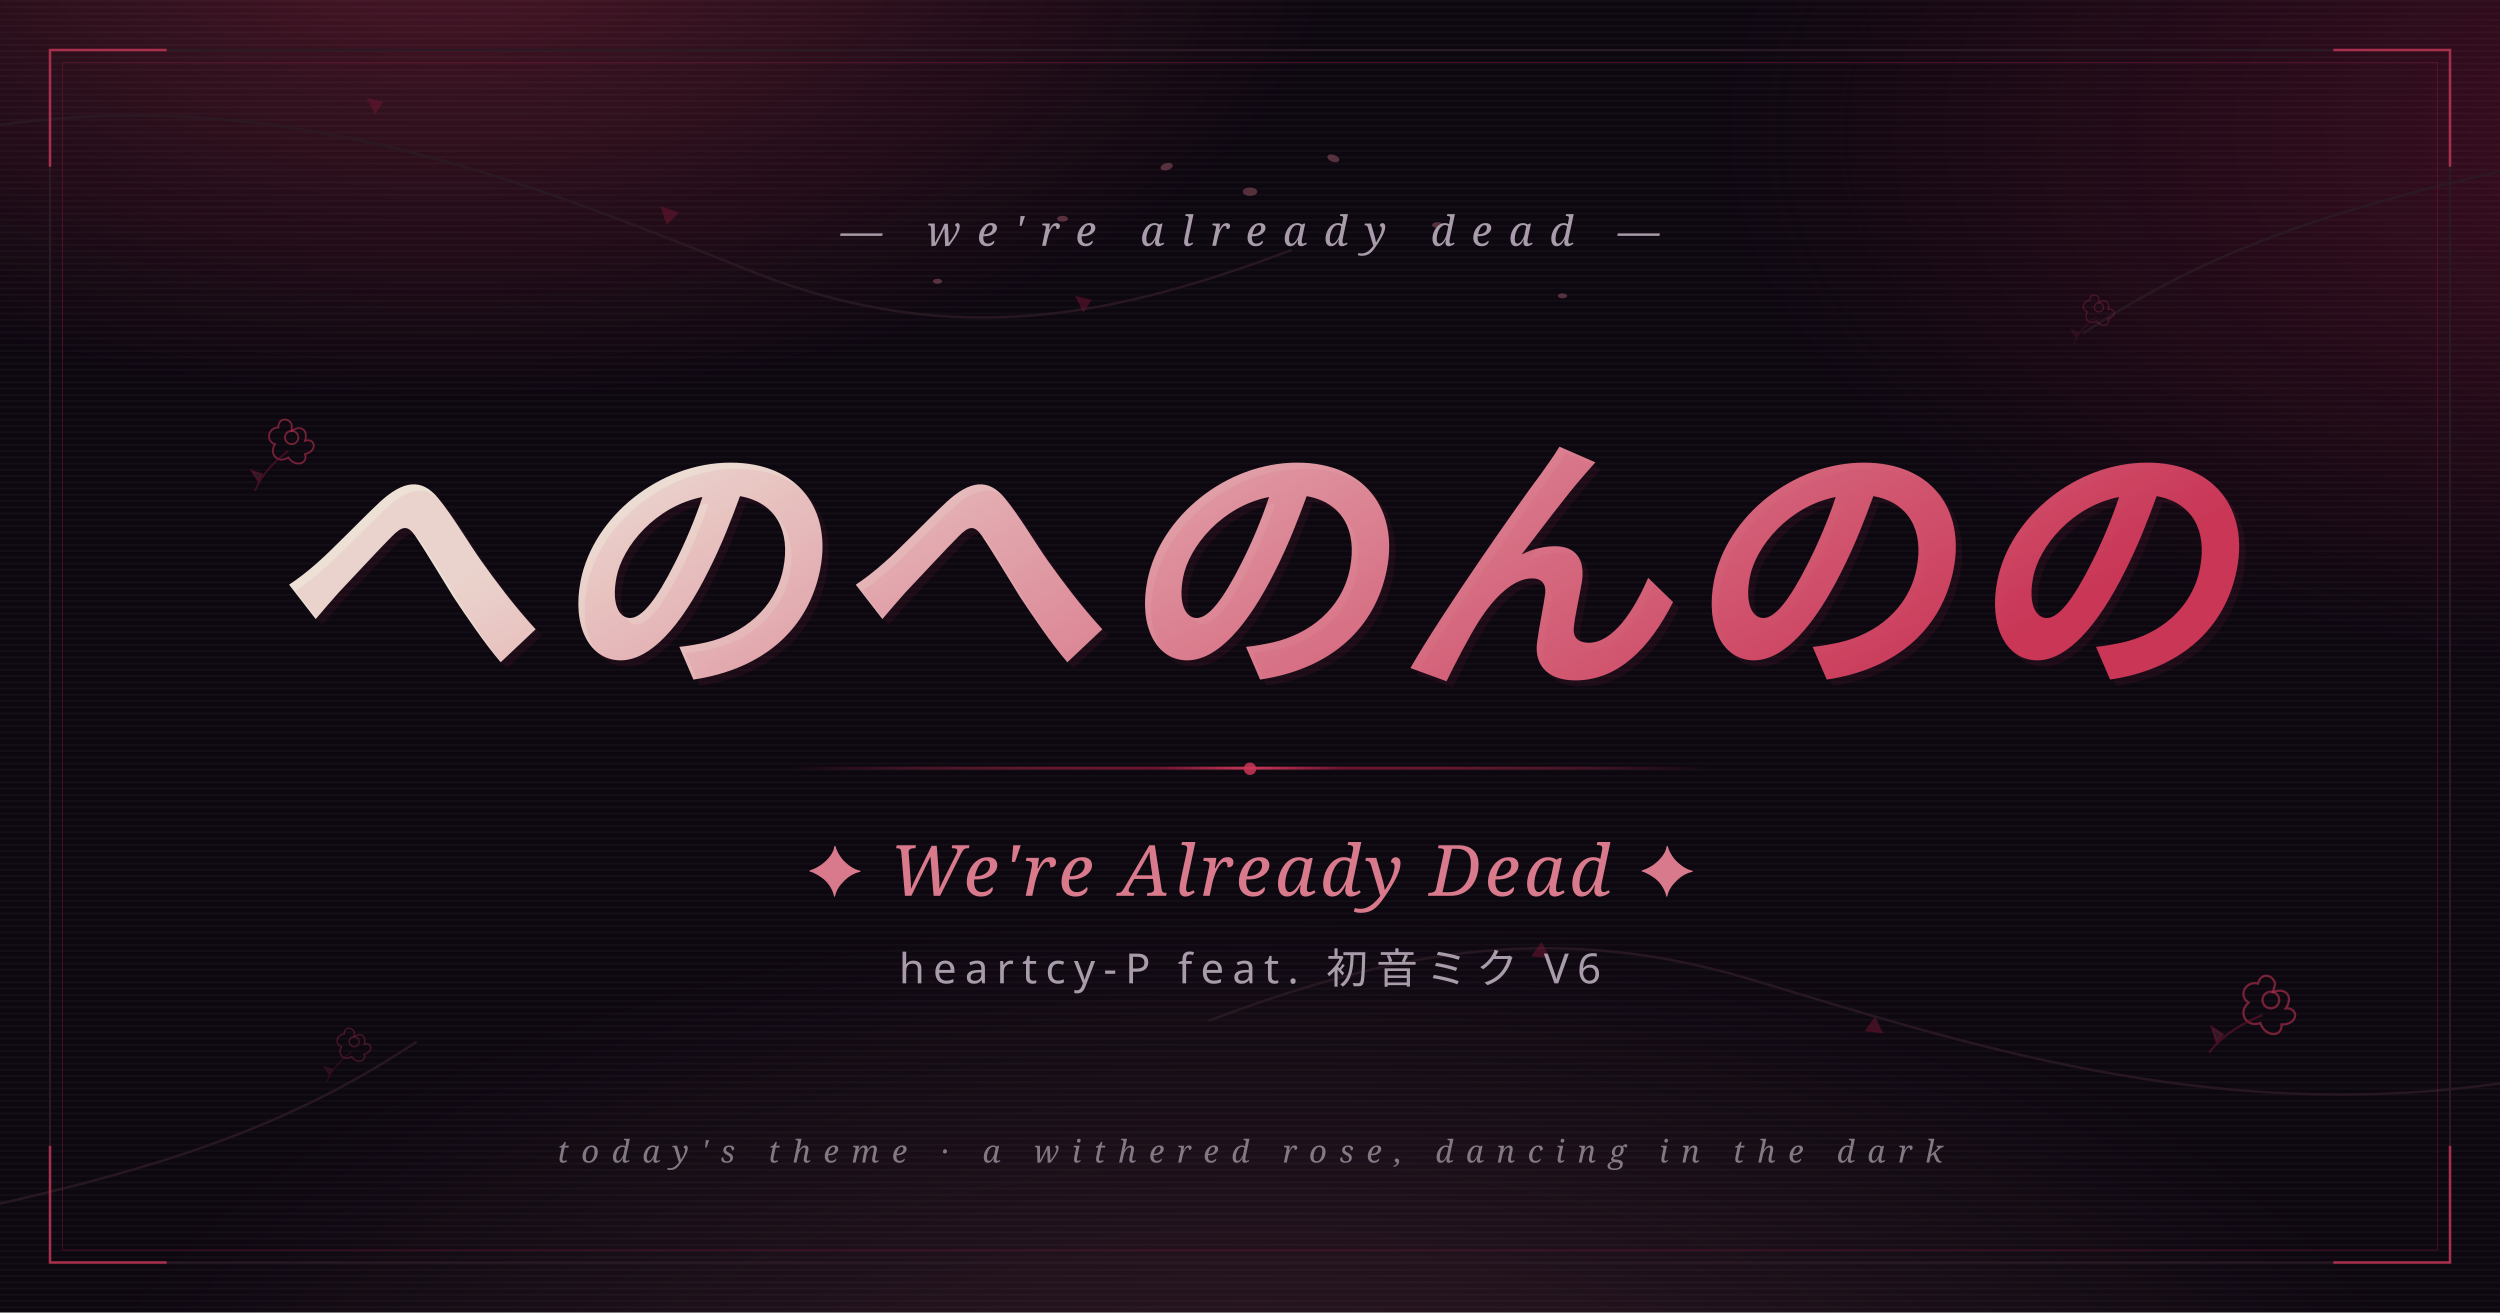
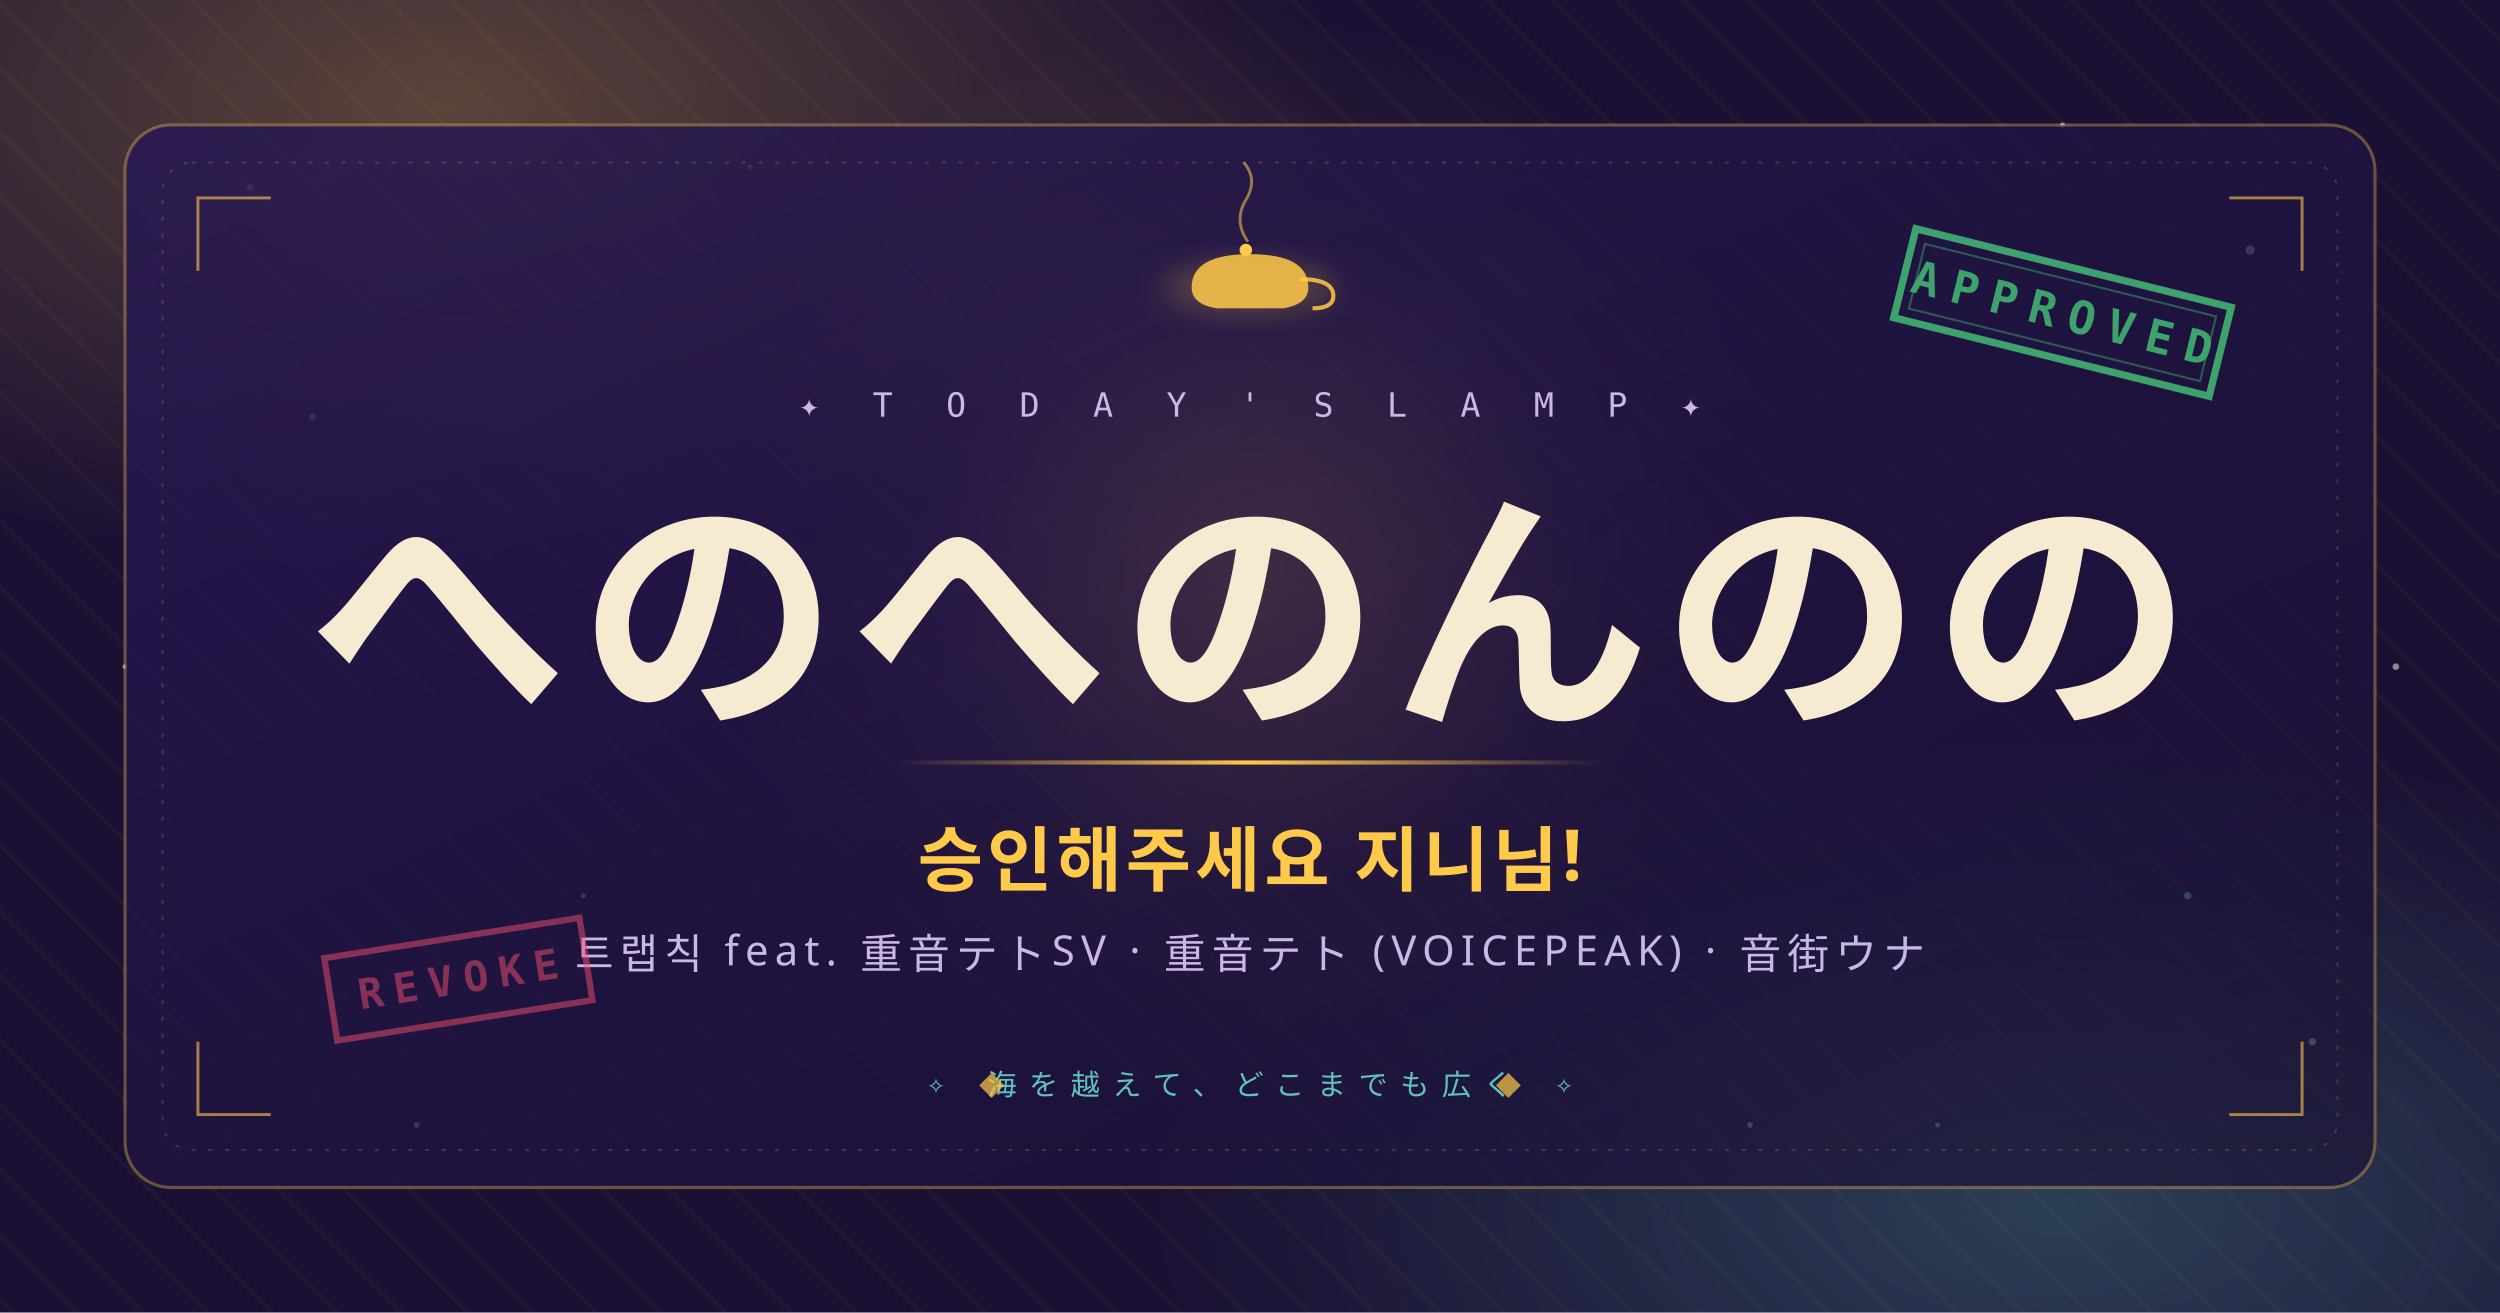
<svg xmlns="http://www.w3.org/2000/svg" width="1200" height="630" viewBox="0 0 1200 630">
  <defs>
-     <radialGradient id="bgGlowA" cx="18%" cy="-5%" r="65%">
-       <stop offset="0%" stop-color="#c93656" stop-opacity="0.32" />
-       <stop offset="55%" stop-color="#c93656" stop-opacity="0" />
+     <radialGradient id="glowTop" cx="18%" cy="8%" r="65%">
+       <stop offset="0%" stop-color="#ffc94a" stop-opacity="0.28" />
+       <stop offset="55%" stop-color="#ffc94a" stop-opacity="0" />
    </radialGradient>
-     <radialGradient id="bgGlowB" cx="110%" cy="10%" r="70%">
-       <stop offset="0%" stop-color="#6b1430" stop-opacity="0.55" />
-       <stop offset="60%" stop-color="#6b1430" stop-opacity="0" />
+     <radialGradient id="glowBot" cx="82%" cy="92%" r="60%">
+       <stop offset="0%" stop-color="#6be2d4" stop-opacity="0.22" />
+       <stop offset="60%" stop-color="#6be2d4" stop-opacity="0" />
    </radialGradient>
-     <radialGradient id="bgGlowC" cx="50%" cy="118%" r="70%">
-       <stop offset="0%" stop-color="#d97a8c" stop-opacity="0.18" />
-       <stop offset="70%" stop-color="#d97a8c" stop-opacity="0" />
+     <linearGradient id="goldRule" x1="0" y1="0" x2="1" y2="0">
+       <stop offset="0%" stop-color="#ffc94a" stop-opacity="0" />
+       <stop offset="50%" stop-color="#ffc94a" stop-opacity="1" />
+       <stop offset="100%" stop-color="#ffc94a" stop-opacity="0" />
+     </linearGradient>
+     <linearGradient id="cardGrad" x1="0" y1="0" x2="1" y2="1">
+       <stop offset="0%" stop-color="#271854" stop-opacity="0.85" />
+       <stop offset="100%" stop-color="#1a1033" stop-opacity="0.6" />
+     </linearGradient>
+     <radialGradient id="lampGlow" cx="50%" cy="50%" r="50%">
+       <stop offset="0%" stop-color="#ffc94a" stop-opacity="0.9" />
+       <stop offset="60%" stop-color="#ffc94a" stop-opacity="0.15" />
+       <stop offset="100%" stop-color="#ffc94a" stop-opacity="0" />
    </radialGradient>
-     <linearGradient id="titleGrad" x1="0%" y1="0%" x2="100%" y2="20%">
-       <stop offset="20%" stop-color="#ede1d6" />
-       <stop offset="65%" stop-color="#d97a8c" />
-       <stop offset="100%" stop-color="#c93656" />
-     </linearGradient>
-     <linearGradient id="hr" x1="0%" y1="0%" x2="100%" y2="0%">
-       <stop offset="0%" stop-color="#c93656" stop-opacity="0" />
-       <stop offset="40%" stop-color="#6b1430" />
-       <stop offset="50%" stop-color="#c93656" />
-       <stop offset="60%" stop-color="#6b1430" />
-       <stop offset="100%" stop-color="#c93656" stop-opacity="0" />
-     </linearGradient>
-     <pattern id="scan" x="0" y="0" width="3" height="3" patternUnits="userSpaceOnUse">
-       <rect width="3" height="1" fill="#ffffff" fill-opacity="0.025" />
+     <pattern id="hatch" patternUnits="userSpaceOnUse" width="22" height="22" patternTransform="rotate(135)">
+       <rect width="22" height="22" fill="transparent" />
+       <rect width="2" height="22" fill="#ffc94a" fill-opacity="0.035" />
    </pattern>
-     <symbol id="rose" viewBox="-50 -50 100 100">
-       <g fill="none" stroke="#c93656" stroke-width="1.1" stroke-opacity="0.55">
-         <circle r="4" />
-         <path d="M0,-4 C6,-8 10,-4 8,2 C14,0 16,8 8,10 C10,16 2,18 -2,12 C-8,16 -14,10 -10,4 C-16,2 -14,-6 -8,-6 C-8,-12 -2,-12 0,-8 Z" />
-         <path d="M-2,8 C-10,14 -18,22 -22,32" stroke="#6b1430" />
-         <path d="M-18,22 l-6,-2 l4,6 Z" fill="#2a1a24" stroke="#6b1430" />
-       </g>
-     </symbol>
+     <filter id="soft" x="-20%" y="-20%" width="140%" height="140%">
+       <feGaussianBlur stdDeviation="6" />
+     </filter>
  </defs>
-   <rect width="1200" height="630" fill="#0d0710" />
-   <rect width="1200" height="630" fill="url(#bgGlowB)" />
-   <rect width="1200" height="630" fill="url(#bgGlowA)" />
-   <rect width="1200" height="630" fill="url(#bgGlowC)" />
-   <rect width="1200" height="630" fill="url(#scan)" />
-   <g stroke="#2a1a24" stroke-width="1.2" fill="none" opacity="0.85">
-     <path d="M0,60 C140,40 260,90 360,130 C460,170 540,150 620,120" />
-     <path d="M1200,520 C1060,540 940,500 840,470 C740,440 660,460 580,490" />
-     <path d="M-10,580 C80,560 140,540 200,500" />
-     <path d="M1210,80 C1120,100 1060,120 1000,160" />
+   <rect width="1200" height="630" fill="#1a1033" />
+   <rect width="1200" height="630" fill="url(#hatch)" />
+   <rect width="1200" height="630" fill="url(#glowTop)" />
+   <rect width="1200" height="630" fill="url(#glowBot)" />
+   <g fill="#f6ead0" opacity="0.55">
+     <circle cx="120" cy="90" r="1.6" />
+     <circle cx="1080" cy="120" r="2.2" />
+     <circle cx="990" cy="60" r="1.2" />
+     <circle cx="200" cy="540" r="1.4" />
+     <circle cx="1110" cy="500" r="1.8" />
+     <circle cx="60" cy="320" r="1.2" />
+     <circle cx="1150" cy="320" r="1.6" />
+     <circle cx="840" cy="540" r="1.4" />
+     <circle cx="360" cy="80" r="1.2" />
  </g>
-   <g fill="#6b1430" opacity="0.55">
-     <path d="M180,55 l-4,-8 l8,2 Z" />
-     <path d="M320,108 l-3,-9 l9,3 Z" />
-     <path d="M520,150 l-4,-8 l8,2 Z" />
-     <path d="M900,488 l4,8 l-9,-1 Z" />
-     <path d="M740,452 l4,8 l-9,-1 Z" />
+   <g fill="#6be2d4" opacity="0.7">
+     <circle cx="150" cy="200" r="1.6" />
+     <circle cx="1050" cy="430" r="1.8" />
+     <circle cx="930" cy="540" r="1.2" />
+     <circle cx="280" cy="430" r="1.2" />
  </g>
-   <use href="#rose" x="100" y="170" width="80" height="80" />
-   <use href="#rose" x="1040" y="430" width="100" height="100" transform="rotate(15 1090 480)" />
-   <use href="#rose" x="980" y="120" width="55" height="55" opacity="0.5" />
-   <use href="#rose" x="140" y="470" width="60" height="60" opacity="0.6" />
-   <g fill="#d97a8c" opacity="0.35">
-     <ellipse cx="600" cy="92" rx="3.5" ry="2" />
-     <ellipse cx="640" cy="76" rx="3" ry="1.7" transform="rotate(20 640 76)" />
-     <ellipse cx="560" cy="80" rx="3" ry="1.7" transform="rotate(-15 560 80)" />
-     <ellipse cx="690" cy="108" rx="2.6" ry="1.4" />
-     <ellipse cx="510" cy="105" rx="2.6" ry="1.4" />
-     <ellipse cx="450" cy="135" rx="2.2" ry="1.2" />
-     <ellipse cx="750" cy="142" rx="2.2" ry="1.2" />
+   <circle cx="600" cy="270" r="260" fill="url(#lampGlow)" opacity="0.55" />
+   <rect x="60" y="60" width="1080" height="510" rx="22" ry="22" fill="url(#cardGrad)" stroke="#ffc94a" stroke-opacity="0.35" stroke-width="1.5" />
+   <rect x="78" y="78" width="1044" height="474" rx="14" ry="14" fill="none" stroke="#ffc94a" stroke-opacity="0.18" stroke-width="1" stroke-dasharray="2 6" />
+   <g stroke="#ffc94a" stroke-opacity="0.6" stroke-width="1.4" fill="none">
+     <path d="M 95 130 L 95 95 L 130 95" />
+     <path d="M 1105 130 L 1105 95 L 1070 95" />
+     <path d="M 95 500 L 95 535 L 130 535" />
+     <path d="M 1105 500 L 1105 535 L 1070 535" />
  </g>
-   <g font-family="serif" fill="#a89baa">
-     <text x="600" y="118" text-anchor="middle" font-size="20" font-style="italic" letter-spacing="8">— we're already dead —</text>
+   <g transform="translate(600 138)">
+     <ellipse cx="0" cy="0" rx="42" ry="14" fill="#ffc94a" opacity="0.18" filter="url(#soft)" />
+     <path d="M -28 0 Q -28 -16 0 -16 Q 28 -16 28 0 Q 28 8 16 10 L -16 10 Q -28 8 -28 0 Z" fill="#ffc94a" opacity="0.85" />
+     <path d="M 24 -4 Q 40 -4 40 4 Q 40 10 30 10" fill="none" stroke="#ffc94a" stroke-width="2" opacity="0.85" />
+     <circle cx="-2" cy="-18" r="3" fill="#ffc94a" />
+     <path d="M -1 -22 Q -8 -32 -2 -42 Q 4 -52 -3 -60" fill="none" stroke="#ffc94a" stroke-opacity="0.55" stroke-width="1.4" />
  </g>
-   <text x="600" y="320" text-anchor="middle" font-family="serif" font-style="italic" font-weight="600" font-size="132" letter-spacing="4" fill="url(#titleGrad)">へのへのんのの</text>
-   <text x="600" y="320" text-anchor="middle" font-family="serif" font-style="italic" font-weight="600" font-size="132" letter-spacing="4" fill="#c93656" opacity="0.08" transform="translate(3,3)">へのへのんのの</text>
-   <rect x="380" y="368" width="440" height="1.4" fill="url(#hr)" />
-   <g fill="#c93656" opacity="0.85">
-     <circle cx="600" cy="369" r="3" />
+   <text x="600" y="200" font-family="monospace" font-size="16" fill="#c9b8e6" text-anchor="middle" letter-spacing="8">✦  T O D A Y ' S   L A M P  ✦</text>
+   <text x="600" y="340" font-family="serif" font-size="124" font-weight="700" fill="#f6ead0" text-anchor="middle" letter-spacing="6" style="text-shadow: 0 0 12px #ffc94a;">へのへのんのの</text>
+   <rect x="430" y="365" width="340" height="2" fill="url(#goldRule)" />
+   <text x="600" y="425" font-family="sans-serif" font-size="34" font-weight="600" fill="#ffc94a" text-anchor="middle" letter-spacing="2">승인해주세요 지니님!</text>
+   <text x="600" y="465" font-family="sans-serif" font-size="20" fill="#c9b8e6" text-anchor="middle" letter-spacing="3">트랩칙  feat. 重音テトSV  ·  重音テト (VOICEPEAK)  ·  音街ウナ</text>
+   <g transform="translate(990 150) rotate(14)" opacity="0.7">
+     <rect x="-78" y="-22" width="156" height="44" fill="none" stroke="#4ade80" stroke-width="3.5" />
+     <rect x="-72" y="-16" width="144" height="32" fill="none" stroke="#4ade80" stroke-width="1" stroke-opacity="0.5" />
+     <text x="0" y="8" font-family="monospace" font-size="22" font-weight="800" fill="#4ade80" text-anchor="middle" letter-spacing="6">APPROVED</text>
  </g>
-   <text x="600" y="430" text-anchor="middle" font-family="serif" font-style="italic" font-size="34" letter-spacing="2" fill="#d97a8c">✦ We're Already Dead ✦</text>
-   <text x="600" y="472" text-anchor="middle" font-family="sans-serif" font-size="20" letter-spacing="4" fill="#a89baa">heartcy-P  feat.  初音ミク V6</text>
-   <g font-family="serif" fill="#a89baa" opacity="0.75">
-     <text x="600" y="558" text-anchor="middle" font-size="15" font-style="italic" letter-spacing="6">today's theme · a withered rose, dancing in the dark</text>
+   <g transform="translate(220 470) rotate(-9)" opacity="0.5">
+     <rect x="-62" y="-20" width="124" height="40" fill="none" stroke="#ef4f6b" stroke-width="3" />
+     <text x="0" y="7" font-family="monospace" font-size="20" font-weight="800" fill="#ef4f6b" text-anchor="middle" letter-spacing="5">REVOKE</text>
  </g>
-   <rect x="24" y="24" width="1152" height="582" fill="none" stroke="#2a1a24" stroke-width="1" />
-   <rect x="30" y="30" width="1140" height="570" fill="none" stroke="#6b1430" stroke-width="0.5" stroke-opacity="0.6" />
-   <g stroke="#c93656" stroke-width="1.2" fill="none" opacity="0.8">
-     <path d="M24,80 L24,24 L80,24" />
-     <path d="M1176,80 L1176,24 L1120,24" />
-     <path d="M24,550 L24,606 L80,606" />
-     <path d="M1176,550 L1176,606 L1120,606" />
+   <text x="600" y="525" font-family="monospace" font-size="14" fill="#6be2d4" text-anchor="middle" letter-spacing="6" opacity="0.85">✧  海を越えて、どこまでも広く  ✧</text>
+   <g fill="#ffc94a" opacity="0.7">
+     <path d="M 470 521 l 6 -6 l 6 6 l -6 6 z" />
+     <path d="M 718 521 l 6 -6 l 6 6 l -6 6 z" />
  </g>
</svg>
